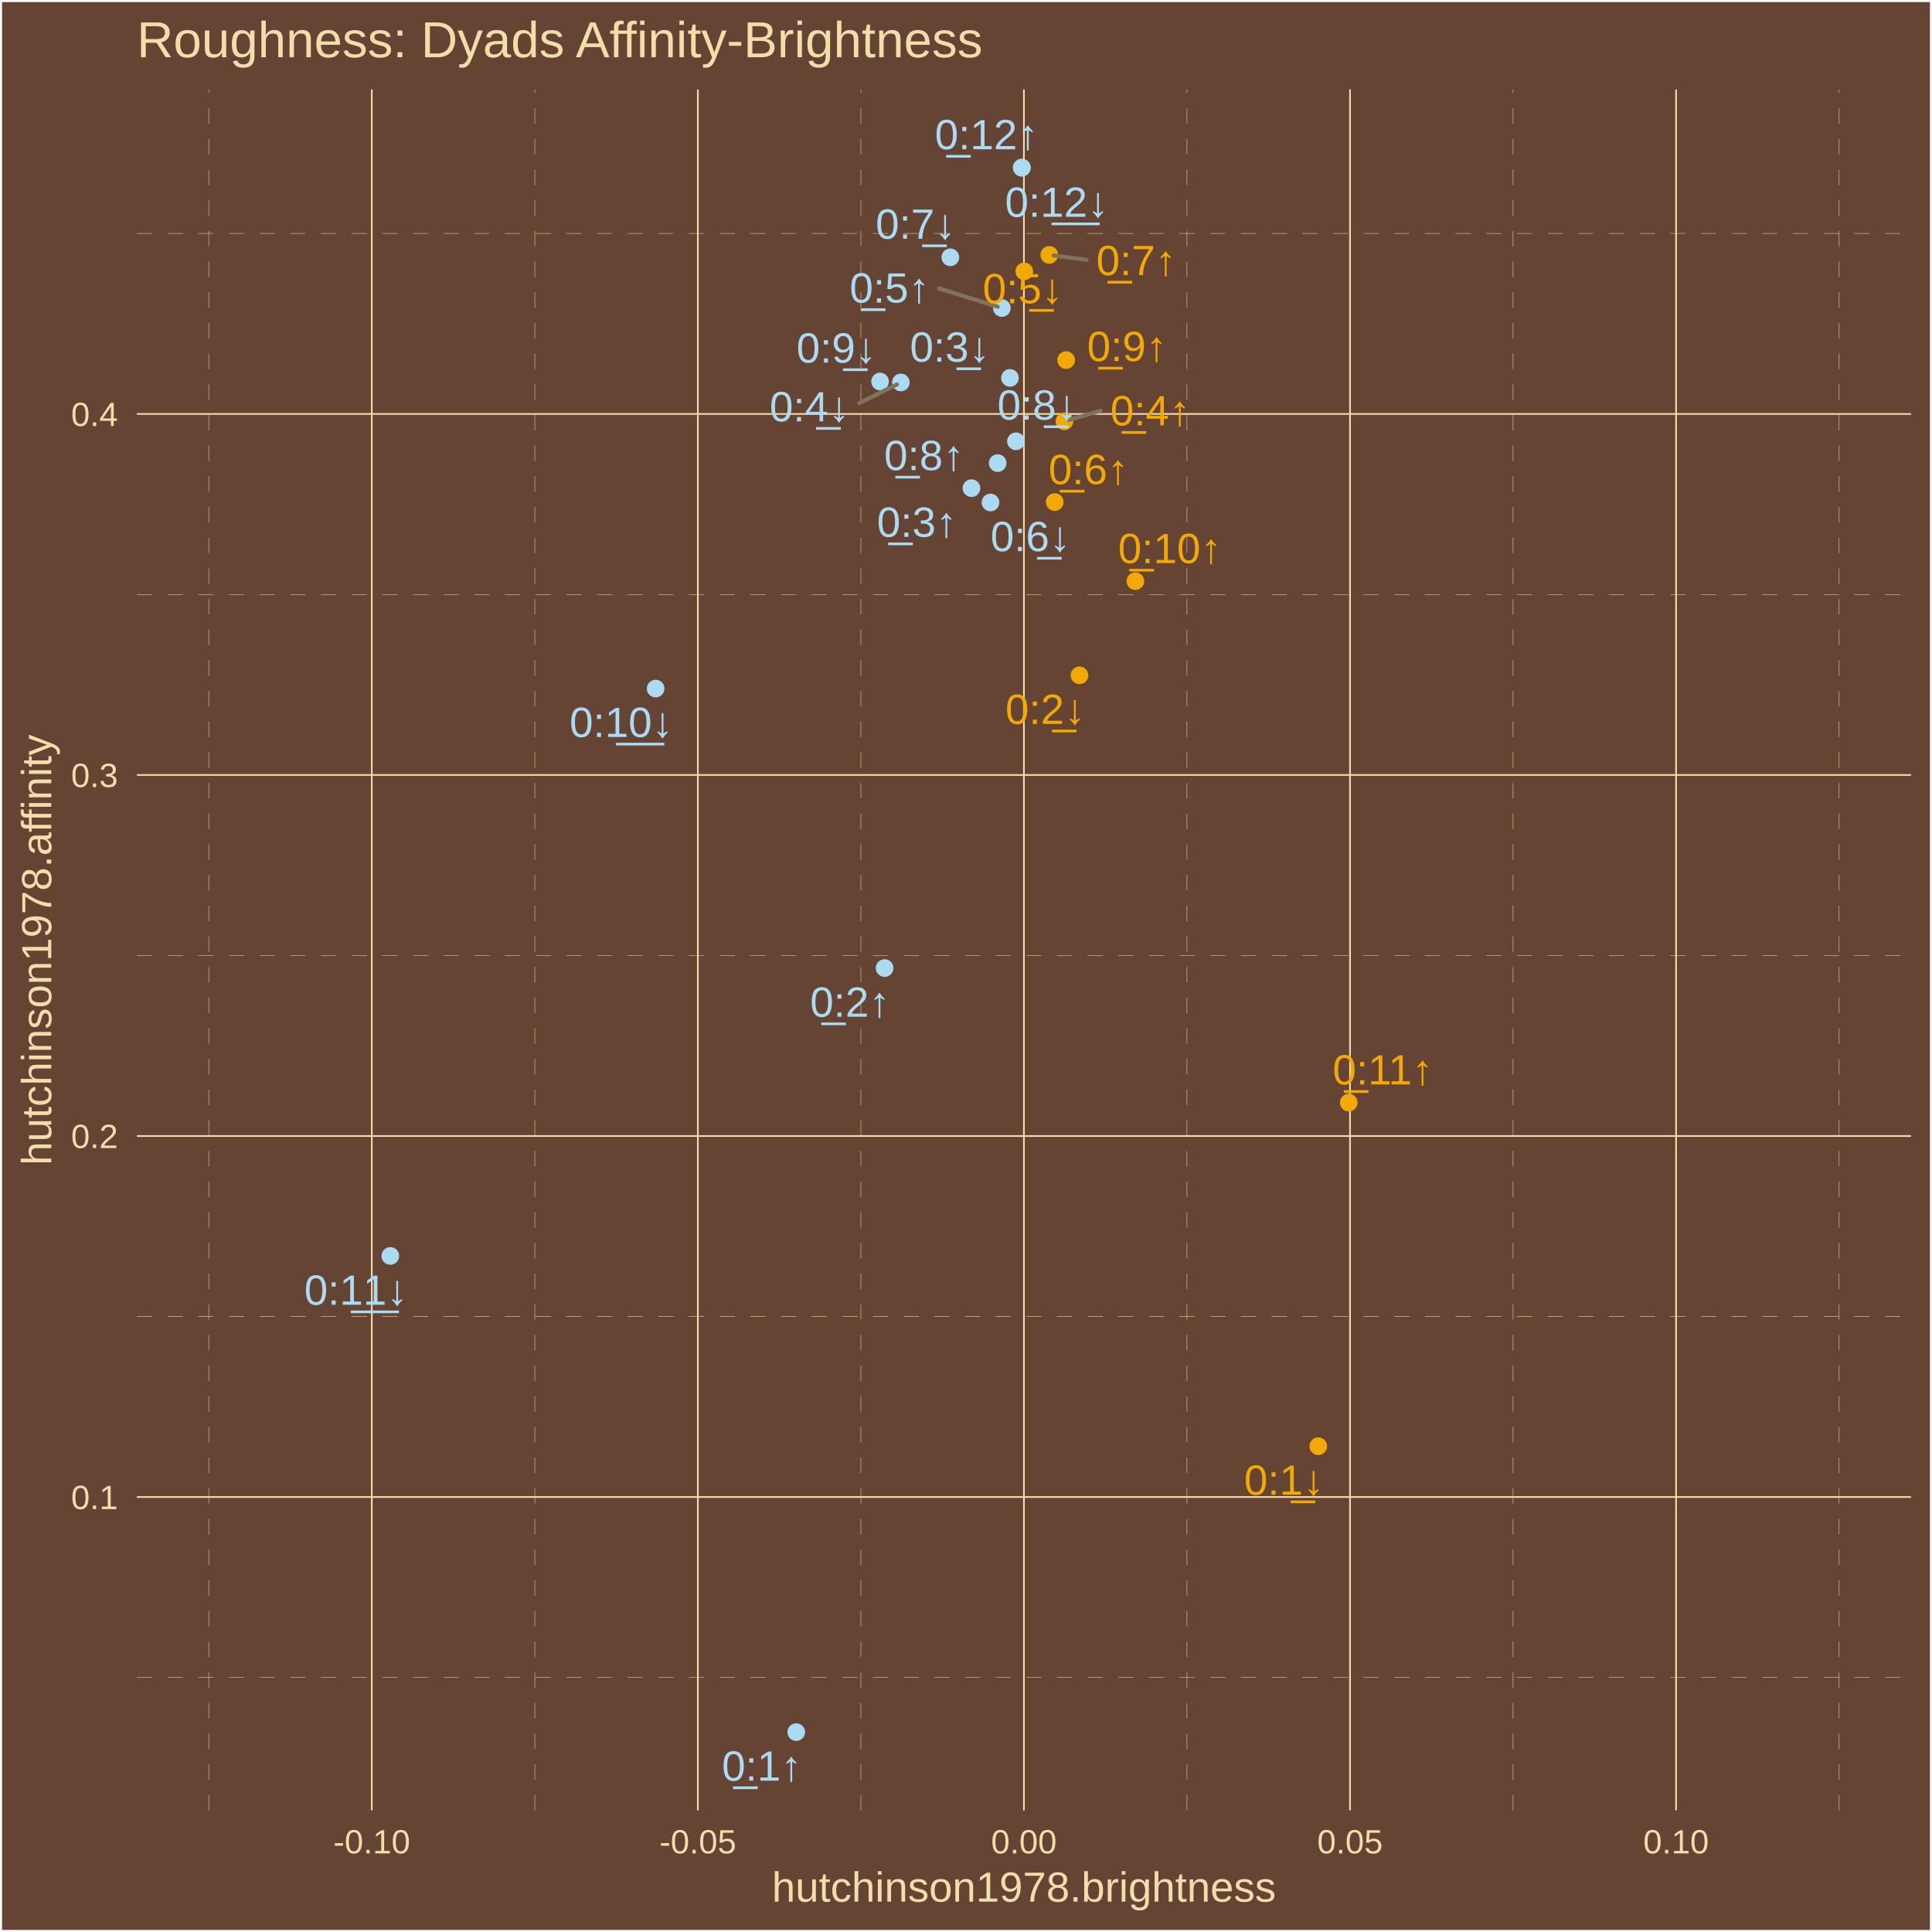
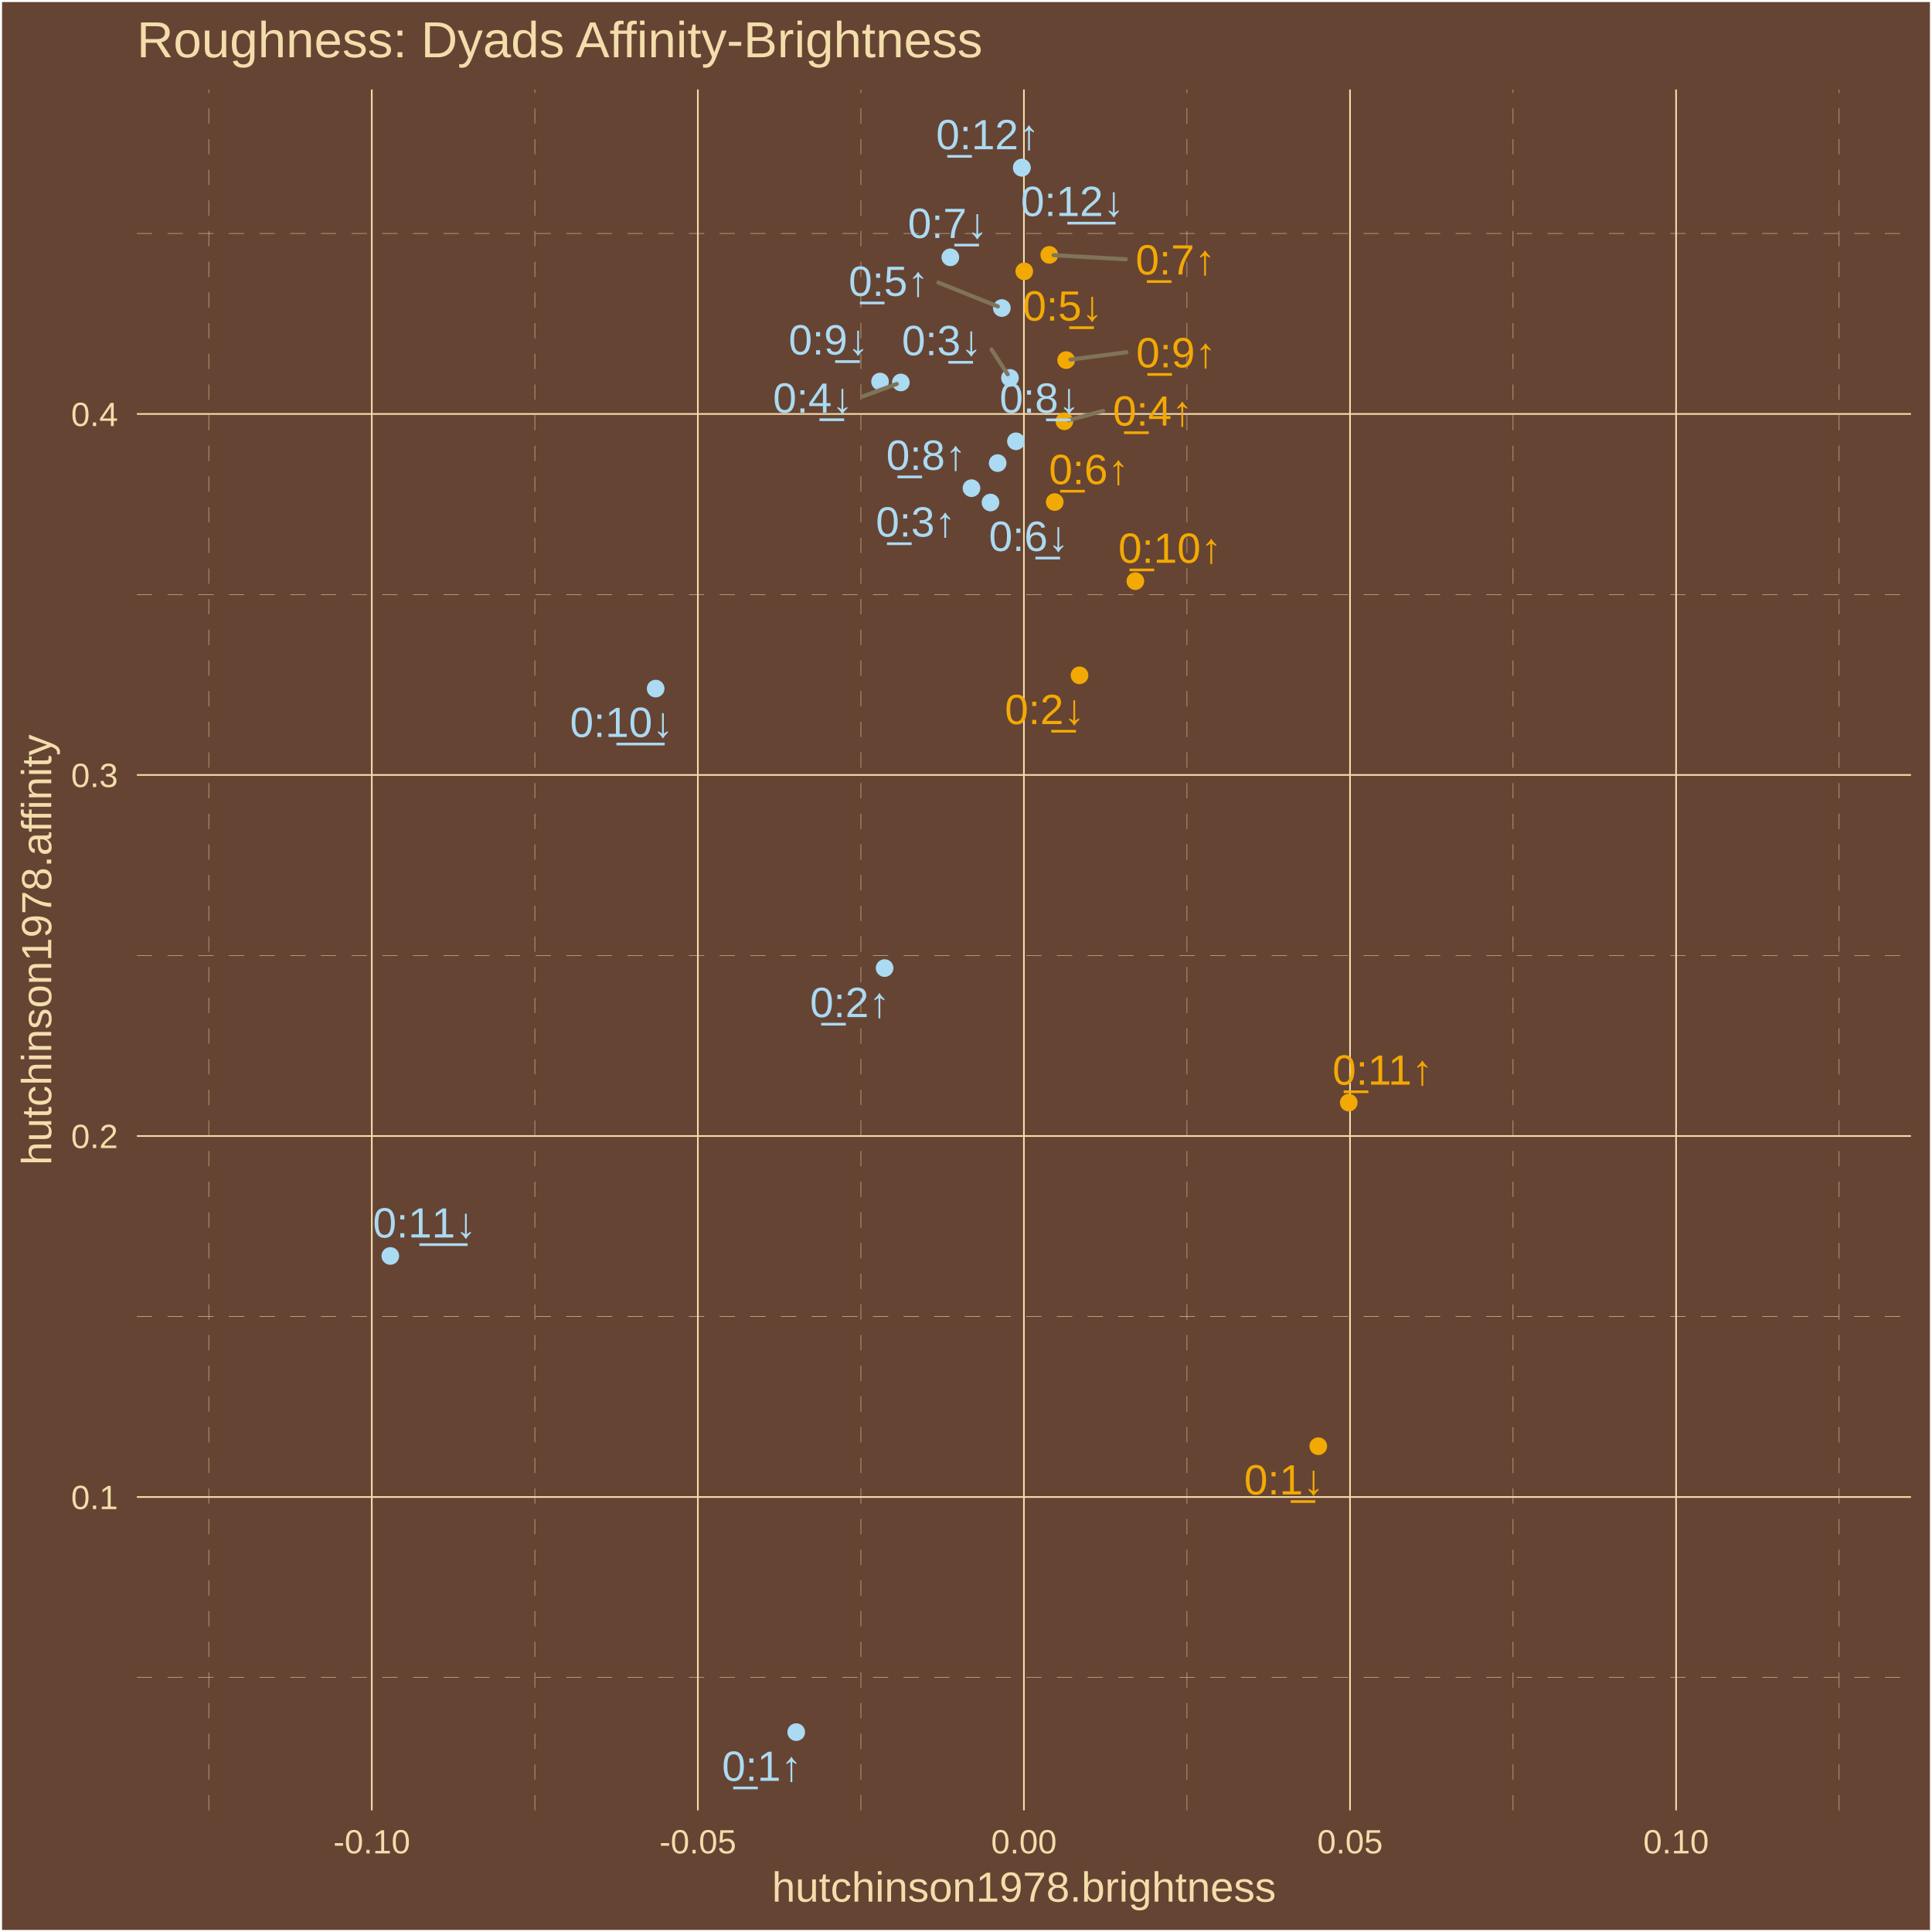
<svg xmlns="http://www.w3.org/2000/svg" class="svglite" width="504.00pt" height="504.00pt" viewBox="0 0 504.00 504.00">
  <defs>
    <style type="text/css">
    .svglite line, .svglite polyline, .svglite polygon, .svglite path, .svglite rect, .svglite circle {
      fill: none;
      stroke: #000000;
      stroke-linecap: round;
      stroke-linejoin: round;
      stroke-miterlimit: 10.00;
    }
    .svglite text {
      white-space: pre;
    }
  </style>
  </defs>
  <rect width="100%" height="100%" style="stroke: none; fill: #664433;" />
  <defs>
    <clipPath id="cpMC4wMHw1MDQuMDB8MC4wMHw1MDQuMDA=">
      <rect x="0.00" y="0.00" width="504.00" height="504.00" />
    </clipPath>
  </defs>
  <g clip-path="url(#cpMC4wMHw1MDQuMDB8MC4wMHw1MDQuMDA=)">
    <rect x="0.00" y="-0" width="504.00" height="504.00" style="stroke-width: 1.07; stroke: #FFFFFF; fill: #664433;" />
  </g>
  <defs>
    <clipPath id="cpMzUuNzF8NDk4LjUyfDIzLjM0fDQ3Mi4yNw==">
      <rect x="35.71" y="23.34" width="462.81" height="448.93" />
    </clipPath>
  </defs>
  <g clip-path="url(#cpMzUuNzF8NDk4LjUyfDIzLjM0fDQ3Mi4yNw==)">
    <rect x="35.71" y="23.34" width="462.81" height="448.93" style="stroke-width: 1.07; stroke: none; fill: #664433;" />
    <polyline points="35.71,437.61 498.52,437.61 " style="stroke-width: 0.11; stroke: #F3DDAB; stroke-dasharray: 4.00,4.00; stroke-linecap: butt;" />
    <polyline points="35.71,343.44 498.52,343.44 " style="stroke-width: 0.11; stroke: #F3DDAB; stroke-dasharray: 4.00,4.00; stroke-linecap: butt;" />
    <polyline points="35.71,249.26 498.52,249.26 " style="stroke-width: 0.11; stroke: #F3DDAB; stroke-dasharray: 4.00,4.00; stroke-linecap: butt;" />
    <polyline points="35.71,155.08 498.52,155.08 " style="stroke-width: 0.11; stroke: #F3DDAB; stroke-dasharray: 4.00,4.00; stroke-linecap: butt;" />
    <polyline points="35.71,60.90 498.52,60.90 " style="stroke-width: 0.11; stroke: #F3DDAB; stroke-dasharray: 4.00,4.00; stroke-linecap: butt;" />
    <polyline points="54.46,472.27 54.46,23.34 " style="stroke-width: 0.11; stroke: #F3DDAB; stroke-dasharray: 4.00,4.00; stroke-linecap: butt;" />
    <polyline points="139.52,472.27 139.52,23.34 " style="stroke-width: 0.11; stroke: #F3DDAB; stroke-dasharray: 4.00,4.00; stroke-linecap: butt;" />
    <polyline points="224.58,472.27 224.58,23.34 " style="stroke-width: 0.11; stroke: #F3DDAB; stroke-dasharray: 4.00,4.00; stroke-linecap: butt;" />
    <polyline points="309.64,472.27 309.64,23.34 " style="stroke-width: 0.11; stroke: #F3DDAB; stroke-dasharray: 4.00,4.00; stroke-linecap: butt;" />
    <polyline points="394.71,472.27 394.71,23.34 " style="stroke-width: 0.11; stroke: #F3DDAB; stroke-dasharray: 4.00,4.00; stroke-linecap: butt;" />
    <polyline points="479.77,472.27 479.77,23.34 " style="stroke-width: 0.11; stroke: #F3DDAB; stroke-dasharray: 4.00,4.00; stroke-linecap: butt;" />
    <polyline points="35.71,390.52 498.52,390.52 " style="stroke-width: 0.43; stroke: #F3DDAB; stroke-linecap: butt;" />
    <polyline points="35.71,296.35 498.52,296.35 " style="stroke-width: 0.43; stroke: #F3DDAB; stroke-linecap: butt;" />
    <polyline points="35.71,202.17 498.52,202.17 " style="stroke-width: 0.43; stroke: #F3DDAB; stroke-linecap: butt;" />
    <polyline points="35.71,107.99 498.52,107.99 " style="stroke-width: 0.43; stroke: #F3DDAB; stroke-linecap: butt;" />
    <polyline points="96.99,472.27 96.99,23.34 " style="stroke-width: 0.43; stroke: #F3DDAB; stroke-linecap: butt;" />
    <polyline points="182.05,472.27 182.05,23.34 " style="stroke-width: 0.43; stroke: #F3DDAB; stroke-linecap: butt;" />
    <polyline points="267.11,472.27 267.11,23.34 " style="stroke-width: 0.43; stroke: #F3DDAB; stroke-linecap: butt;" />
    <polyline points="352.18,472.27 352.18,23.34 " style="stroke-width: 0.43; stroke: #F3DDAB; stroke-linecap: butt;" />
    <polyline points="437.24,472.27 437.24,23.34 " style="stroke-width: 0.43; stroke: #F3DDAB; stroke-linecap: butt;" />
    <circle cx="207.71" cy="451.86" r="1.95" style="stroke-width: 0.71; stroke: #ABDAF3; fill: #ABDAF3;" />
    <circle cx="230.77" cy="252.54" r="1.95" style="stroke-width: 0.71; stroke: #ABDAF3; fill: #ABDAF3;" />
    <circle cx="253.43" cy="127.35" r="1.95" style="stroke-width: 0.71; stroke: #ABDAF3; fill: #ABDAF3;" />
    <circle cx="277.67" cy="109.90" r="1.95" style="stroke-width: 0.71; stroke: #F3A904; fill: #F3A904;" />
    <circle cx="261.35" cy="80.36" r="1.95" style="stroke-width: 0.71; stroke: #ABDAF3; fill: #ABDAF3;" />
    <circle cx="275.15" cy="130.97" r="1.95" style="stroke-width: 0.71; stroke: #F3A904; fill: #F3A904;" />
    <circle cx="273.73" cy="66.49" r="1.95" style="stroke-width: 0.71; stroke: #F3A904; fill: #F3A904;" />
    <circle cx="260.26" cy="120.81" r="1.95" style="stroke-width: 0.71; stroke: #ABDAF3; fill: #ABDAF3;" />
    <circle cx="278.13" cy="93.94" r="1.95" style="stroke-width: 0.71; stroke: #F3A904; fill: #F3A904;" />
    <circle cx="296.18" cy="151.60" r="1.95" style="stroke-width: 0.71; stroke: #F3A904; fill: #F3A904;" />
    <circle cx="351.85" cy="287.64" r="1.95" style="stroke-width: 0.71; stroke: #F3A904; fill: #F3A904;" />
    <circle cx="266.56" cy="43.74" r="1.95" style="stroke-width: 0.71; stroke: #ABDAF3; fill: #ABDAF3;" />
    <circle cx="343.90" cy="377.27" r="1.95" style="stroke-width: 0.71; stroke: #F3A904; fill: #F3A904;" />
    <circle cx="281.61" cy="176.17" r="1.95" style="stroke-width: 0.71; stroke: #F3A904; fill: #F3A904;" />
    <circle cx="263.47" cy="98.58" r="1.95" style="stroke-width: 0.71; stroke: #ABDAF3; fill: #ABDAF3;" />
    <circle cx="235.00" cy="99.77" r="1.95" style="stroke-width: 0.71; stroke: #ABDAF3; fill: #ABDAF3;" />
    <circle cx="267.20" cy="70.79" r="1.95" style="stroke-width: 0.71; stroke: #F3A904; fill: #F3A904;" />
    <circle cx="258.39" cy="131.09" r="1.95" style="stroke-width: 0.71; stroke: #ABDAF3; fill: #ABDAF3;" />
    <circle cx="247.92" cy="67.12" r="1.95" style="stroke-width: 0.71; stroke: #ABDAF3; fill: #ABDAF3;" />
    <circle cx="265.03" cy="115.12" r="1.95" style="stroke-width: 0.71; stroke: #ABDAF3; fill: #ABDAF3;" />
    <circle cx="229.58" cy="99.53" r="1.95" style="stroke-width: 0.71; stroke: #ABDAF3; fill: #ABDAF3;" />
    <circle cx="171.04" cy="179.63" r="1.95" style="stroke-width: 0.71; stroke: #ABDAF3; fill: #ABDAF3;" />
    <circle cx="101.82" cy="327.64" r="1.95" style="stroke-width: 0.71; stroke: #ABDAF3; fill: #ABDAF3;" />
    <circle cx="266.56" cy="43.74" r="1.95" style="stroke-width: 0.71; stroke: #ABDAF3; fill: #ABDAF3;" />
-     <line x1="287.13" y1="107.14" x2="278.76" y2="109.58" style="stroke-width: 1.07; stroke: #7F745A;" />
-     <line x1="245.03" y1="75.26" x2="260.27" y2="80.02" style="stroke-width: 1.07; stroke: #7F745A;" />
-     <line x1="283.46" y1="67.80" x2="274.85" y2="66.64" style="stroke-width: 1.07; stroke: #7F745A;" />
-     <line x1="224.17" y1="105.16" x2="233.99" y2="100.28" style="stroke-width: 1.07; stroke: #7F745A;" />
-     <text x="198.74" y="464.52" text-anchor="middle" style="font-size: 11.04px;fill: #ABDAF3; font-family: &quot;Arial&quot;;" textLength="22.33px" lengthAdjust="spacingAndGlyphs">0̲:1↑</text>
-     <text x="221.75" y="265.24" text-anchor="middle" style="font-size: 11.04px;fill: #ABDAF3; font-family: &quot;Arial&quot;;" textLength="22.33px" lengthAdjust="spacingAndGlyphs">0̲:2↑</text>
-     <text x="239.20" y="140.04" text-anchor="middle" style="font-size: 11.04px;fill: #ABDAF3; font-family: &quot;Arial&quot;;" textLength="22.33px" lengthAdjust="spacingAndGlyphs">0̲:3↑</text>
-     <text x="300.09" y="110.96" text-anchor="middle" style="font-size: 11.04px;fill: #F3A904; font-family: &quot;Arial&quot;;" textLength="22.33px" lengthAdjust="spacingAndGlyphs">0̲:4↑</text>
-     <text x="232.07" y="78.93" text-anchor="middle" style="font-size: 11.04px;fill: #ABDAF3; font-family: &quot;Arial&quot;;" textLength="22.33px" lengthAdjust="spacingAndGlyphs">0̲:5↑</text>
-     <text x="283.97" y="126.29" text-anchor="middle" style="font-size: 11.04px;fill: #F3A904; font-family: &quot;Arial&quot;;" textLength="22.33px" lengthAdjust="spacingAndGlyphs">0̲:6↑</text>
-     <text x="296.42" y="71.77" text-anchor="middle" style="font-size: 11.04px;fill: #F3A904; font-family: &quot;Arial&quot;;" textLength="22.33px" lengthAdjust="spacingAndGlyphs">0̲:7↑</text>
-     <text x="241.07" y="122.63" text-anchor="middle" style="font-size: 11.04px;fill: #ABDAF3; font-family: &quot;Arial&quot;;" textLength="22.33px" lengthAdjust="spacingAndGlyphs">0̲:8↑</text>
-     <text x="294.02" y="94.19" text-anchor="middle" style="font-size: 11.04px;fill: #F3A904; font-family: &quot;Arial&quot;;" textLength="22.33px" lengthAdjust="spacingAndGlyphs">0̲:9↑</text>
-     <text x="305.18" y="146.90" text-anchor="middle" style="font-size: 11.04px;fill: #F3A904; font-family: &quot;Arial&quot;;" textLength="28.46px" lengthAdjust="spacingAndGlyphs">0̲:10↑</text>
-     <text x="360.75" y="282.90" text-anchor="middle" style="font-size: 11.04px;fill: #F3A904; font-family: &quot;Arial&quot;;" textLength="28.46px" lengthAdjust="spacingAndGlyphs">0̲:11↑</text>
-     <text x="257.38" y="38.93" text-anchor="middle" style="font-size: 11.04px;fill: #ABDAF3; font-family: &quot;Arial&quot;;" textLength="28.46px" lengthAdjust="spacingAndGlyphs">0̲:12↑</text>
-     <text x="334.99" y="389.94" text-anchor="middle" style="font-size: 11.04px;fill: #F3A904; font-family: &quot;Arial&quot;;" textLength="22.33px" lengthAdjust="spacingAndGlyphs">0:1̲↓</text>
-     <text x="272.71" y="188.85" text-anchor="middle" style="font-size: 11.04px;fill: #F3A904; font-family: &quot;Arial&quot;;" textLength="22.33px" lengthAdjust="spacingAndGlyphs">0:2̲↓</text>
-     <text x="247.80" y="94.35" text-anchor="middle" style="font-size: 11.04px;fill: #ABDAF3; font-family: &quot;Arial&quot;;" textLength="22.33px" lengthAdjust="spacingAndGlyphs">0:3̲↓</text>
-     <text x="211.20" y="109.91" text-anchor="middle" style="font-size: 11.04px;fill: #ABDAF3; font-family: &quot;Arial&quot;;" textLength="22.33px" lengthAdjust="spacingAndGlyphs">0:4̲↓</text>
-     <text x="266.80" y="79.12" text-anchor="middle" style="font-size: 11.04px;fill: #F3A904; font-family: &quot;Arial&quot;;" textLength="22.33px" lengthAdjust="spacingAndGlyphs">0:5̲↓</text>
-     <text x="268.83" y="143.77" text-anchor="middle" style="font-size: 11.04px;fill: #ABDAF3; font-family: &quot;Arial&quot;;" textLength="22.33px" lengthAdjust="spacingAndGlyphs">0:6̲↓</text>
-     <text x="238.86" y="62.27" text-anchor="middle" style="font-size: 11.04px;fill: #ABDAF3; font-family: &quot;Arial&quot;;" textLength="22.33px" lengthAdjust="spacingAndGlyphs">0:7̲↓</text>
-     <text x="270.60" y="109.47" text-anchor="middle" style="font-size: 11.04px;fill: #ABDAF3; font-family: &quot;Arial&quot;;" textLength="22.33px" lengthAdjust="spacingAndGlyphs">0:8̲↓</text>
-     <text x="218.21" y="94.59" text-anchor="middle" style="font-size: 11.04px;fill: #ABDAF3; font-family: &quot;Arial&quot;;" textLength="22.33px" lengthAdjust="spacingAndGlyphs">0:9̲↓</text>
-     <text x="162.09" y="192.26" text-anchor="middle" style="font-size: 11.04px;fill: #ABDAF3; font-family: &quot;Arial&quot;;" textLength="28.46px" lengthAdjust="spacingAndGlyphs">0:1̲0̲↓</text>
-     <text x="92.87" y="340.37" text-anchor="middle" style="font-size: 11.04px;fill: #ABDAF3; font-family: &quot;Arial&quot;;" textLength="28.46px" lengthAdjust="spacingAndGlyphs">0:1̲1̲↓</text>
-     <text x="275.68" y="56.56" text-anchor="middle" style="font-size: 11.04px;fill: #ABDAF3; font-family: &quot;Arial&quot;;" textLength="28.46px" lengthAdjust="spacingAndGlyphs">0:1̲2̲↓</text>
+     <line x1="287.77" y1="107.19" x2="278.77" y2="109.61" style="stroke-width: 1.07; stroke: #7F745A;" />
+     <line x1="244.79" y1="73.71" x2="260.30" y2="79.94" style="stroke-width: 1.07; stroke: #7F745A;" />
+     <line x1="293.71" y1="67.64" x2="274.86" y2="66.56" style="stroke-width: 1.07; stroke: #7F745A;" />
+     <line x1="293.86" y1="91.89" x2="279.26" y2="93.80" style="stroke-width: 1.07; stroke: #7F745A;" />
+     <line x1="258.65" y1="91.17" x2="262.87" y2="97.65" style="stroke-width: 1.07; stroke: #7F745A;" />
+     <line x1="225.05" y1="103.41" x2="233.94" y2="100.16" style="stroke-width: 1.07; stroke: #7F745A;" />
+     <text x="198.77" y="464.57" text-anchor="middle" style="font-size: 11.04px;fill: #ABDAF3; font-family: &quot;Arial&quot;;" textLength="22.33px" lengthAdjust="spacingAndGlyphs">0̲:1↑</text>
+     <text x="221.73" y="265.33" text-anchor="middle" style="font-size: 11.04px;fill: #ABDAF3; font-family: &quot;Arial&quot;;" textLength="22.33px" lengthAdjust="spacingAndGlyphs">0̲:2↑</text>
+     <text x="238.90" y="139.98" text-anchor="middle" style="font-size: 11.04px;fill: #ABDAF3; font-family: &quot;Arial&quot;;" textLength="22.33px" lengthAdjust="spacingAndGlyphs">0̲:3↑</text>
+     <text x="300.74" y="111.03" text-anchor="middle" style="font-size: 11.04px;fill: #F3A904; font-family: &quot;Arial&quot;;" textLength="22.33px" lengthAdjust="spacingAndGlyphs">0̲:4↑</text>
+     <text x="231.82" y="77.19" text-anchor="middle" style="font-size: 11.04px;fill: #ABDAF3; font-family: &quot;Arial&quot;;" textLength="22.33px" lengthAdjust="spacingAndGlyphs">0̲:5↑</text>
+     <text x="284.07" y="126.29" text-anchor="middle" style="font-size: 11.04px;fill: #F3A904; font-family: &quot;Arial&quot;;" textLength="22.33px" lengthAdjust="spacingAndGlyphs">0̲:6↑</text>
+     <text x="306.68" y="71.60" text-anchor="middle" style="font-size: 11.04px;fill: #F3A904; font-family: &quot;Arial&quot;;" textLength="22.33px" lengthAdjust="spacingAndGlyphs">0̲:7↑</text>
+     <text x="241.62" y="122.56" text-anchor="middle" style="font-size: 11.04px;fill: #ABDAF3; font-family: &quot;Arial&quot;;" textLength="22.33px" lengthAdjust="spacingAndGlyphs">0̲:8↑</text>
+     <text x="306.82" y="95.83" text-anchor="middle" style="font-size: 11.04px;fill: #F3A904; font-family: &quot;Arial&quot;;" textLength="22.33px" lengthAdjust="spacingAndGlyphs">0̲:9↑</text>
+     <text x="305.23" y="146.82" text-anchor="middle" style="font-size: 11.04px;fill: #F3A904; font-family: &quot;Arial&quot;;" textLength="28.46px" lengthAdjust="spacingAndGlyphs">0̲:10↑</text>
+     <text x="360.70" y="282.95" text-anchor="middle" style="font-size: 11.04px;fill: #F3A904; font-family: &quot;Arial&quot;;" textLength="28.46px" lengthAdjust="spacingAndGlyphs">0̲:11↑</text>
+     <text x="257.69" y="38.94" text-anchor="middle" style="font-size: 11.04px;fill: #ABDAF3; font-family: &quot;Arial&quot;;" textLength="28.46px" lengthAdjust="spacingAndGlyphs">0̲:12↑</text>
+     <text x="334.99" y="389.86" text-anchor="middle" style="font-size: 11.04px;fill: #F3A904; font-family: &quot;Arial&quot;;" textLength="22.33px" lengthAdjust="spacingAndGlyphs">0:1̲↓</text>
+     <text x="272.56" y="188.90" text-anchor="middle" style="font-size: 11.04px;fill: #F3A904; font-family: &quot;Arial&quot;;" textLength="22.33px" lengthAdjust="spacingAndGlyphs">0:2̲↓</text>
+     <text x="245.69" y="92.66" text-anchor="middle" style="font-size: 11.04px;fill: #ABDAF3; font-family: &quot;Arial&quot;;" textLength="22.33px" lengthAdjust="spacingAndGlyphs">0:3̲↓</text>
+     <text x="212.08" y="107.65" text-anchor="middle" style="font-size: 11.04px;fill: #ABDAF3; font-family: &quot;Arial&quot;;" textLength="22.33px" lengthAdjust="spacingAndGlyphs">0:4̲↓</text>
+     <text x="277.23" y="83.63" text-anchor="middle" style="font-size: 11.04px;fill: #F3A904; font-family: &quot;Arial&quot;;" textLength="22.33px" lengthAdjust="spacingAndGlyphs">0:5̲↓</text>
+     <text x="268.41" y="143.73" text-anchor="middle" style="font-size: 11.04px;fill: #ABDAF3; font-family: &quot;Arial&quot;;" textLength="22.33px" lengthAdjust="spacingAndGlyphs">0:6̲↓</text>
+     <text x="247.26" y="62.08" text-anchor="middle" style="font-size: 11.04px;fill: #ABDAF3; font-family: &quot;Arial&quot;;" textLength="22.33px" lengthAdjust="spacingAndGlyphs">0:7̲↓</text>
+     <text x="271.19" y="107.68" text-anchor="middle" style="font-size: 11.04px;fill: #ABDAF3; font-family: &quot;Arial&quot;;" textLength="22.33px" lengthAdjust="spacingAndGlyphs">0:8̲↓</text>
+     <text x="216.17" y="92.48" text-anchor="middle" style="font-size: 11.04px;fill: #ABDAF3; font-family: &quot;Arial&quot;;" textLength="22.33px" lengthAdjust="spacingAndGlyphs">0:9̲↓</text>
+     <text x="162.19" y="192.25" text-anchor="middle" style="font-size: 11.04px;fill: #ABDAF3; font-family: &quot;Arial&quot;;" textLength="28.46px" lengthAdjust="spacingAndGlyphs">0:1̲0̲↓</text>
+     <text x="110.78" y="322.83" text-anchor="middle" style="font-size: 11.04px;fill: #ABDAF3; font-family: &quot;Arial&quot;;" textLength="28.46px" lengthAdjust="spacingAndGlyphs">0:1̲1̲↓</text>
+     <text x="279.81" y="56.36" text-anchor="middle" style="font-size: 11.04px;fill: #ABDAF3; font-family: &quot;Arial&quot;;" textLength="28.46px" lengthAdjust="spacingAndGlyphs">0:1̲2̲↓</text>
  </g>
  <g clip-path="url(#cpMC4wMHw1MDQuMDB8MC4wMHw1MDQuMDA=)">
    <text x="30.78" y="393.68" text-anchor="end" style="font-size: 8.80px;fill: #F3DDAB; font-family: &quot;Arial&quot;;" textLength="12.23px" lengthAdjust="spacingAndGlyphs">0.1</text>
    <text x="30.78" y="299.50" text-anchor="end" style="font-size: 8.80px;fill: #F3DDAB; font-family: &quot;Arial&quot;;" textLength="12.23px" lengthAdjust="spacingAndGlyphs">0.2</text>
    <text x="30.78" y="205.32" text-anchor="end" style="font-size: 8.80px;fill: #F3DDAB; font-family: &quot;Arial&quot;;" textLength="12.23px" lengthAdjust="spacingAndGlyphs">0.3</text>
    <text x="30.78" y="111.15" text-anchor="end" style="font-size: 8.80px;fill: #F3DDAB; font-family: &quot;Arial&quot;;" textLength="12.23px" lengthAdjust="spacingAndGlyphs">0.4</text>
    <text x="96.99" y="483.50" text-anchor="middle" style="font-size: 8.80px;fill: #F3DDAB; font-family: &quot;Arial&quot;;" textLength="20.06px" lengthAdjust="spacingAndGlyphs">-0.10</text>
    <text x="182.05" y="483.50" text-anchor="middle" style="font-size: 8.80px;fill: #F3DDAB; font-family: &quot;Arial&quot;;" textLength="20.06px" lengthAdjust="spacingAndGlyphs">-0.05</text>
    <text x="267.11" y="483.50" text-anchor="middle" style="font-size: 8.80px;fill: #F3DDAB; font-family: &quot;Arial&quot;;" textLength="17.13px" lengthAdjust="spacingAndGlyphs">0.00</text>
    <text x="352.18" y="483.50" text-anchor="middle" style="font-size: 8.80px;fill: #F3DDAB; font-family: &quot;Arial&quot;;" textLength="17.13px" lengthAdjust="spacingAndGlyphs">0.05</text>
    <text x="437.24" y="483.50" text-anchor="middle" style="font-size: 8.80px;fill: #F3DDAB; font-family: &quot;Arial&quot;;" textLength="17.13px" lengthAdjust="spacingAndGlyphs">0.10</text>
    <text x="267.11" y="496.09" text-anchor="middle" style="font-size: 11.00px;fill: #F3DDAB; font-family: &quot;Arial&quot;;" textLength="131.51px" lengthAdjust="spacingAndGlyphs">hutchinson1978.brightness</text>
    <text transform="translate(13.37,247.80) rotate(-90)" text-anchor="middle" style="font-size: 11.00px;fill: #F3DDAB; font-family: &quot;Arial&quot;;" textLength="112.53px" lengthAdjust="spacingAndGlyphs">hutchinson1978.affinity</text>
    <text x="35.71" y="14.94" style="font-size: 13.20px;fill: #F3DDAB; font-family: &quot;Arial&quot;;" textLength="221.42px" lengthAdjust="spacingAndGlyphs">Roughness: Dyads Affinity-Brightness</text>
  </g>
</svg>
